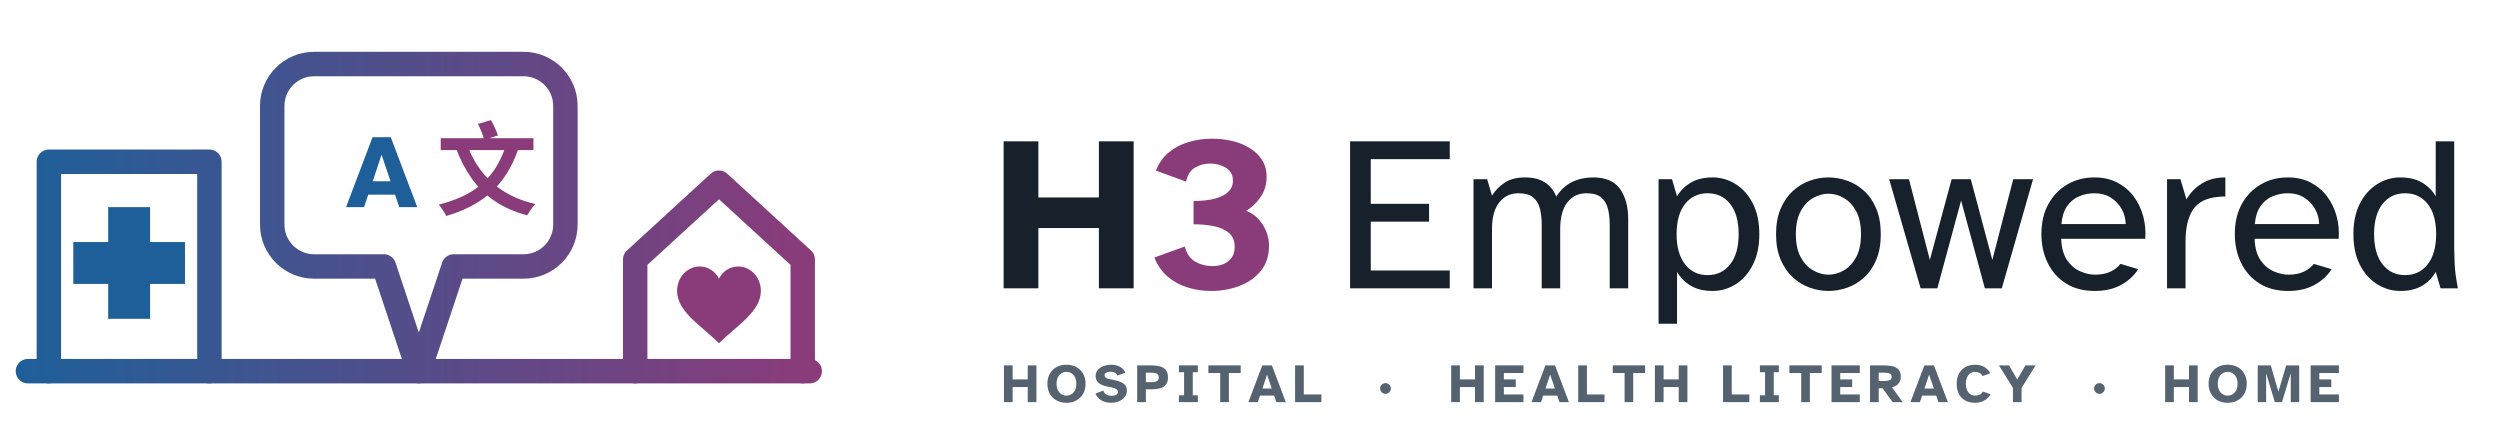
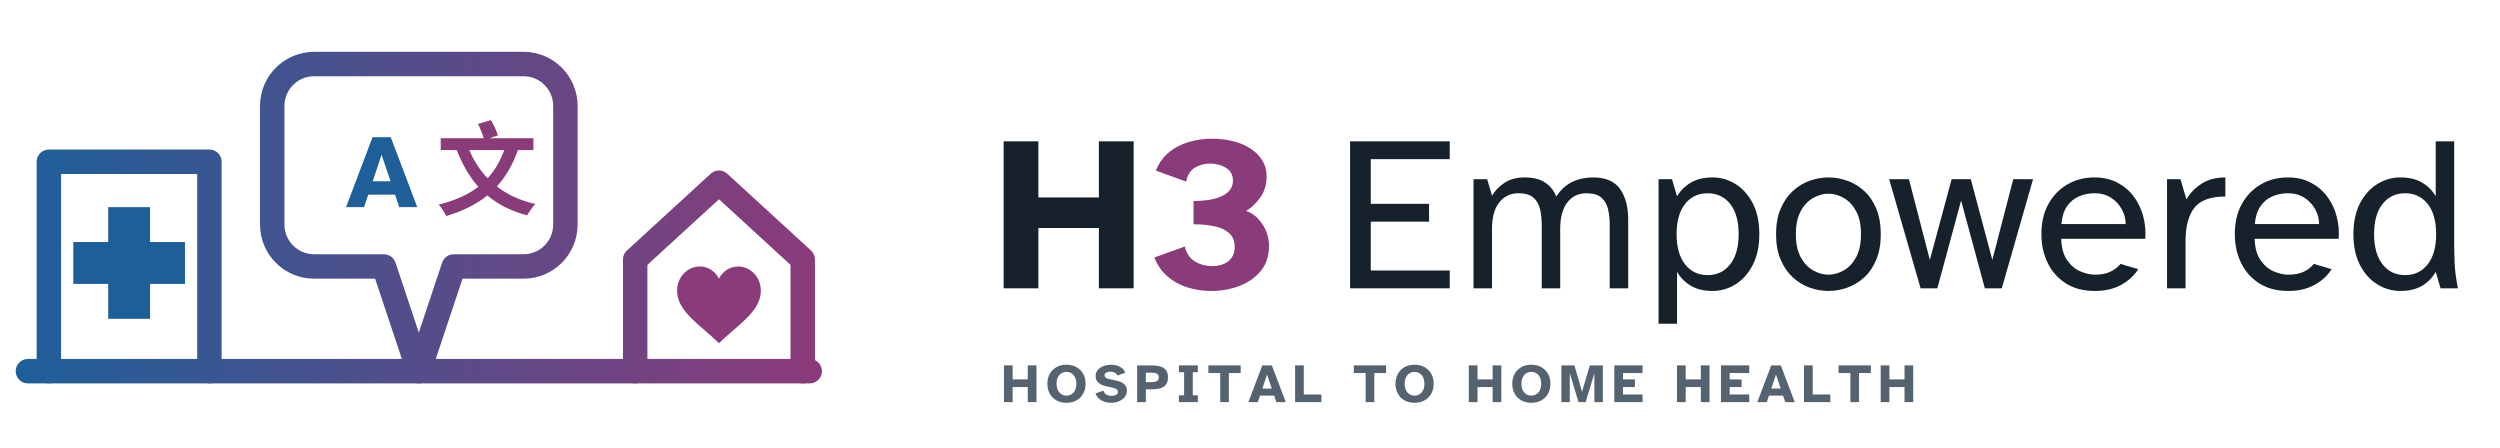
- <svg xmlns="http://www.w3.org/2000/svg" viewBox="0 0 659 118" width="659" height="118" role="img" aria-label="H3 Empower: hospital, health literacy, home">
+ <svg xmlns="http://www.w3.org/2000/svg" viewBox="0 0 659 118" width="659" height="118" role="img" aria-label="H3 Empowered: hospital to home health">
  <g transform="translate(0,4) scale(0.92)">
    <defs>
      <linearGradient id="h6" gradientUnits="userSpaceOnUse" x1="8" y1="0" x2="232" y2="0">
        <stop offset="0" stop-color="#1f5f99" />
        <stop offset="0.5" stop-color="#1f5f99" stop-opacity="1" />
        <stop offset="0.5" stop-color="#8a3b7a" />
        <stop offset="1" stop-color="#8a3b7a" />
      </linearGradient>
      <linearGradient id="h6s" gradientUnits="userSpaceOnUse" x1="8" y1="0" x2="232" y2="0">
        <stop offset="0" stop-color="#1f5f99" />
        <stop offset="1" stop-color="#8a3b7a" />
      </linearGradient>
    </defs>
    <g fill="none" stroke="url(#h6s)" stroke-width="7" stroke-linecap="round" stroke-linejoin="round">
      <path d="M8 102 H232" />
      <path d="M14 102 V42 H60 V102" />
      <path d="M90 14 H150 A12 12 0 0 1 162 26 V60 A12 12 0 0 1 150 72 H130 L120 102 L110 72 H90 A12 12 0 0 1 78 60 V26 A12 12 0 0 1 90 14 Z" />
      <path d="M182 102 V70 L206 48 L230 70 V102" />
    </g>
    <path d="M31 55 H43 V65 H53 V77 H43 V87 H31 V77 H21 V65 H31 Z" fill="#1f5f99" />
    <g transform="translate(99,55)">
      <path d="M0.15 0.0 7.74 -20.04H12.96L20.55 0.0H15.39L14.19 -3.57H6.51L5.31 0.0ZM7.8 -7.41H12.9L10.32 -15.03Z" fill="#1f5f99" />
    </g>
    <g transform="translate(125,55)">
      <path d="M20.068 -18.125 23.664 -17.168Q21.924 -11.861 19.082 -8.018Q16.24 -4.176 12.209 -1.595Q8.178 0.986 2.842 2.552Q2.668 2.117 2.291 1.508Q1.914 0.899 1.494 0.29Q1.073 -0.319 0.725 -0.725Q5.887 -2.001 9.686 -4.234Q13.485 -6.467 16.052 -9.889Q18.618 -13.311 20.068 -18.125ZM8.845 -17.922Q10.353 -13.688 12.992 -10.266Q15.631 -6.844 19.474 -4.452Q23.316 -2.059 28.391 -0.899Q28.014 -0.522 27.565 0.073Q27.115 0.667 26.709 1.276Q26.303 1.885 26.042 2.349Q20.706 0.928 16.806 -1.711Q12.905 -4.35 10.179 -8.178Q7.453 -12.006 5.626 -16.936ZM1.276 -19.749H27.84V-16.356H1.276ZM11.948 -23.838 15.66 -24.94Q16.269 -23.925 16.835 -22.678Q17.4 -21.431 17.661 -20.532L13.717 -19.285Q13.514 -20.184 13.007 -21.474Q12.499 -22.765 11.948 -23.838Z" fill="#8a3b7a" />
    </g>
    <path d="M206 94 C201 89 194 85 194 79 C194 75 197 72 200.5 72 C203 72 205 73.5 206 75.5 C207 73.5 209 72 211.5 72 C215 72 218 75 218 79 C218 85 211 89 206 94 Z" fill="#8a3b7a" />
  </g>
  <path d="M264.552 76.0V37.256H273.716V52.046H289.666V37.256H298.83V76.0H289.666V60.108H273.716V76.0Z" fill="#17212b" />
  <path d="M319.26 76.696Q316.012 76.696 313.025 75.768Q310.038 74.84 307.776 72.897Q305.514 70.954 304.296 67.88L312.3 64.98Q313.054 67.822 315.084 68.982Q317.114 70.142 319.492 70.142Q322.218 70.142 323.842 68.808Q325.466 67.474 325.466 65.096Q325.466 62.718 323.958 61.413Q322.45 60.108 319.985 59.615Q317.52 59.122 314.62 59.122V52.974Q319.608 52.974 322.305 51.582Q325.002 50.19 325.002 47.638Q325.002 45.376 323.175 44.245Q321.348 43.114 318.97 43.114Q316.824 43.114 315.026 44.158Q313.228 45.202 312.648 47.87L304.702 44.97Q305.862 42.012 308.124 40.156Q310.386 38.3 313.344 37.43Q316.302 36.56 319.492 36.56Q322.16 36.56 324.712 37.14Q327.264 37.72 329.323 38.967Q331.382 40.214 332.629 42.099Q333.876 43.984 333.876 46.594Q333.876 49.726 332.194 52.075Q330.512 54.424 328.482 55.584Q330.396 56.28 331.759 57.788Q333.122 59.296 333.818 61.094Q334.514 62.892 334.514 64.69Q334.514 68.75 332.368 71.389Q330.222 74.028 326.742 75.362Q323.262 76.696 319.26 76.696Z" fill="#8a3b7a" />
  <path d="M355.88 76.0V37.256H382.154V41.954H361.332V53.728H376.702V58.426H361.332V71.302H382.154V76.0Z" fill="#17212b" />
  <path d="M388.418 76.0V47.232H392.014L393.29 51.582Q394.508 49.552 396.625 48.16Q398.742 46.768 401.932 46.768Q405.238 46.768 407.268 48.102Q409.298 49.436 410.226 51.814Q411.966 49.146 414.431 47.957Q416.896 46.768 419.912 46.768Q424.9 46.768 427.046 49.813Q429.192 52.858 429.192 57.788V76.0H424.32V59.238Q424.32 57.034 423.885 55.149Q423.45 53.264 422.145 52.104Q420.84 50.944 418.172 50.944Q415.04 50.944 413.155 53.351Q411.27 55.758 411.27 60.398V76.0H406.398V59.238Q406.398 57.034 405.963 55.149Q405.528 53.264 404.223 52.104Q402.918 50.944 400.25 50.944Q397.118 50.944 395.204 53.351Q393.29 55.758 393.29 60.398V76.0Z" fill="#17212b" />
  <path d="M437.196 85.338V47.232H440.734L442.068 51.756Q443.402 49.494 445.722 48.131Q448.042 46.768 451.406 46.768Q454.712 46.768 457.525 48.537Q460.338 50.306 462.049 53.641Q463.76 56.976 463.76 61.732Q463.76 66.43 462.049 69.794Q460.338 73.158 457.525 74.927Q454.712 76.696 451.406 76.696Q448.042 76.696 445.722 75.333Q443.402 73.97 442.068 71.65V85.338ZM450.13 72.52Q453.842 72.52 456.075 69.678Q458.308 66.836 458.308 61.732Q458.308 56.57 456.075 53.757Q453.842 50.944 450.13 50.944Q446.418 50.944 444.185 53.757Q441.952 56.57 441.952 61.732Q441.952 66.836 444.185 69.678Q446.418 72.52 450.13 72.52Z" fill="#17212b" />
  <path d="M481.972 76.696Q479.478 76.696 477.042 75.826Q474.606 74.956 472.605 73.129Q470.604 71.302 469.386 68.46Q468.168 65.618 468.168 61.732Q468.168 57.846 469.386 55.004Q470.604 52.162 472.605 50.335Q474.606 48.508 477.042 47.638Q479.478 46.768 481.972 46.768Q484.466 46.768 486.931 47.638Q489.396 48.508 491.397 50.335Q493.398 52.162 494.587 55.004Q495.776 57.846 495.776 61.732Q495.776 65.618 494.587 68.46Q493.398 71.302 491.397 73.129Q489.396 74.956 486.931 75.826Q484.466 76.696 481.972 76.696ZM481.972 72.404Q484.06 72.404 486.032 71.273Q488.004 70.142 489.28 67.793Q490.556 65.444 490.556 61.732Q490.556 58.02 489.28 55.671Q488.004 53.322 486.032 52.191Q484.06 51.06 481.972 51.06Q479.942 51.06 477.941 52.191Q475.94 53.322 474.664 55.671Q473.388 58.02 473.388 61.732Q473.388 65.444 474.664 67.793Q475.94 70.142 477.941 71.273Q479.942 72.404 481.972 72.404Z" fill="#17212b" />
  <path d="M506.274 76.0 497.98 47.232H503.2L508.71 68.518L514.452 47.232H519.498L525.182 68.518L530.692 47.232H535.912L527.676 76.0H523.21L516.946 52.858L510.682 76.0Z" fill="#17212b" />
  <path d="M552.21 76.696Q547.686 76.696 544.554 74.695Q541.422 72.694 539.769 69.301Q538.116 65.908 538.116 61.674Q538.116 57.092 539.972 53.757Q541.828 50.422 544.989 48.595Q548.15 46.768 552.094 46.768Q555.516 46.768 558.126 48.131Q560.736 49.494 562.447 51.785Q564.158 54.076 564.941 56.976Q565.724 59.876 565.492 62.95H543.336Q543.452 66.546 544.931 68.634Q546.41 70.722 548.44 71.563Q550.47 72.404 552.21 72.404Q554.646 72.404 556.299 71.621Q557.952 70.838 558.938 69.562L563.636 70.954Q562.07 73.448 559.17 75.072Q556.27 76.696 552.21 76.696ZM543.394 59.064H560.33Q560.33 57.034 559.315 55.178Q558.3 53.322 556.473 52.133Q554.646 50.944 552.094 50.944Q549.948 50.944 548.034 51.756Q546.12 52.568 544.873 54.366Q543.626 56.164 543.394 59.064Z" fill="#17212b" />
  <path d="M571.234 76.0V47.232H574.772L576.338 52.568Q577.846 49.958 580.427 48.363Q583.008 46.768 586.604 46.768V51.814Q586.198 51.814 585.763 51.814Q585.328 51.814 584.922 51.872Q579.992 52.278 578.049 55.294Q576.106 58.31 576.106 63.646V76.0Z" fill="#17212b" />
  <path d="M603.192 76.696Q598.668 76.696 595.536 74.695Q592.404 72.694 590.751 69.301Q589.098 65.908 589.098 61.674Q589.098 57.092 590.954 53.757Q592.81 50.422 595.971 48.595Q599.132 46.768 603.076 46.768Q606.498 46.768 609.108 48.131Q611.718 49.494 613.429 51.785Q615.14 54.076 615.923 56.976Q616.706 59.876 616.474 62.95H594.318Q594.434 66.546 595.913 68.634Q597.392 70.722 599.422 71.563Q601.452 72.404 603.192 72.404Q605.628 72.404 607.281 71.621Q608.934 70.838 609.92 69.562L614.618 70.954Q613.052 73.448 610.152 75.072Q607.252 76.696 603.192 76.696ZM594.376 59.064H611.312Q611.312 57.034 610.297 55.178Q609.282 53.322 607.455 52.133Q605.628 50.944 603.076 50.944Q600.93 50.944 599.016 51.756Q597.102 52.568 595.855 54.366Q594.608 56.164 594.376 59.064Z" fill="#17212b" />
  <path d="M632.714 76.696Q629.466 76.696 626.624 74.927Q623.782 73.158 622.071 69.823Q620.36 66.488 620.36 61.732Q620.36 56.976 622.071 53.641Q623.782 50.306 626.624 48.537Q629.466 46.768 632.714 46.768Q636.136 46.768 638.456 48.131Q640.776 49.494 642.052 51.756V37.256H646.924V65.154Q646.924 66.604 647.04 69.417Q647.156 72.23 647.91 76.0H643.328L642.052 71.65Q640.776 73.97 638.456 75.333Q636.136 76.696 632.714 76.696ZM633.99 72.52Q637.702 72.52 639.935 69.678Q642.168 66.836 642.168 61.732Q642.168 56.57 639.935 53.757Q637.702 50.944 633.99 50.944Q630.278 50.944 628.045 53.757Q625.812 56.57 625.812 61.732Q625.812 66.836 628.045 69.678Q630.278 72.52 633.99 72.52Z" fill="#17212b" />
  <path d="M264.638 106.0V96.314H266.929V100.011H270.916V96.314H273.207V106.0H270.916V102.027H266.929V106.0Z" fill="#55626f" />
  <path d="M281.11 106.174Q279.631 106.174 278.5 105.55Q277.369 104.927 276.731 103.796Q276.093 102.665 276.093 101.157Q276.093 99.649 276.731 98.518Q277.369 97.387 278.5 96.763Q279.631 96.14 281.11 96.14Q282.604 96.14 283.735 96.763Q284.865 97.387 285.511 98.518Q286.156 99.649 286.156 101.157Q286.156 102.665 285.511 103.796Q284.865 104.927 283.735 105.55Q282.604 106.174 281.11 106.174ZM281.11 104.289Q281.821 104.289 282.415 103.934Q283.01 103.579 283.365 102.882Q283.72 102.186 283.72 101.157Q283.72 100.127 283.365 99.431Q283.01 98.736 282.415 98.38Q281.821 98.025 281.11 98.025Q280.414 98.025 279.82 98.38Q279.225 98.736 278.87 99.431Q278.514 100.127 278.514 101.157Q278.514 102.186 278.87 102.882Q279.225 103.579 279.82 103.934Q280.414 104.289 281.11 104.289Z" fill="#55626f" />
  <path d="M292.957 106.174Q291.376 106.174 290.296 105.529Q289.216 104.883 288.766 103.724L290.854 102.969Q291.057 103.665 291.615 103.999Q292.173 104.332 292.971 104.332Q293.392 104.332 293.783 104.238Q294.175 104.144 294.436 103.919Q294.697 103.695 294.697 103.317Q294.697 102.81 294.204 102.527Q293.711 102.245 292.928 102.1L291.753 101.868Q290.97 101.708 290.296 101.382Q289.622 101.055 289.216 100.512Q288.81 99.968 288.81 99.141Q288.81 98.358 289.172 97.793Q289.534 97.227 290.136 96.865Q290.738 96.502 291.463 96.321Q292.188 96.14 292.913 96.14Q293.696 96.14 294.428 96.358Q295.161 96.575 295.74 97.032Q296.32 97.489 296.625 98.243L294.552 98.996Q294.363 98.504 293.877 98.243Q293.392 97.981 292.71 97.981Q292.043 97.981 291.601 98.221Q291.159 98.46 291.159 98.909Q291.159 99.272 291.463 99.533Q291.767 99.794 292.261 99.895L293.565 100.156Q294.16 100.272 294.769 100.454Q295.378 100.635 295.893 100.932Q296.408 101.23 296.726 101.722Q297.046 102.216 297.046 102.969Q297.046 103.738 296.69 104.34Q296.335 104.942 295.748 105.347Q295.161 105.754 294.436 105.964Q293.711 106.174 292.957 106.174Z" fill="#55626f" />
  <path d="M299.757 106.0V96.314H303.484Q304.745 96.314 305.738 96.575Q306.732 96.836 307.304 97.517Q307.877 98.199 307.877 99.475Q307.877 100.737 307.304 101.425Q306.732 102.114 305.738 102.375Q304.745 102.636 303.484 102.636H302.048V106.0ZM302.048 100.737H303.556Q304.093 100.737 304.52 100.635Q304.948 100.534 305.202 100.258Q305.456 99.983 305.456 99.475Q305.456 98.968 305.202 98.699Q304.948 98.431 304.52 98.337Q304.093 98.243 303.556 98.243H302.048Z" fill="#55626f" />
  <path d="M310.763 106.0V104.202H312.126V98.112H310.763V96.314H315.751V98.112H314.417V104.202H315.751V106.0Z" fill="#55626f" />
  <path d="M321.652 106.0V98.329H318.534V96.314H327.046V98.329H323.928V106.0Z" fill="#55626f" />
  <path d="M329.076 106.0 332.745 96.314H335.268L338.936 106.0H336.442L335.862 104.275H332.15L331.57 106.0ZM332.774 102.418H335.239L333.992 98.736Z" fill="#55626f" />
  <path d="M341.387 106.0V96.314H343.678V103.984H348.318V106.0Z" fill="#55626f" />
  <path d="" fill="#55626f" />
+   <path d="M359.99 106.0V98.329H356.873V96.314H365.384V98.329H362.267V106.0Z" fill="#55626f" />
+   <path d="M372.866 106.174Q371.387 106.174 370.256 105.55Q369.125 104.927 368.487 103.796Q367.849 102.665 367.849 101.157Q367.849 99.649 368.487 98.518Q369.125 97.387 370.256 96.763Q371.387 96.14 372.866 96.14Q374.36 96.14 375.491 96.763Q376.622 97.387 377.267 98.518Q377.912 99.649 377.912 101.157Q377.912 102.665 377.267 103.796Q376.622 104.927 375.491 105.55Q374.36 106.174 372.866 106.174ZM372.866 104.289Q373.577 104.289 374.171 103.934Q374.766 103.579 375.121 102.882Q375.476 102.186 375.476 101.157Q375.476 100.127 375.121 99.431Q374.766 98.736 374.171 98.38Q373.577 98.025 372.866 98.025Q372.17 98.025 371.576 98.38Q370.981 98.736 370.626 99.431Q370.271 100.127 370.271 101.157Q370.271 102.186 370.626 102.882Q370.981 103.579 371.576 103.934Q372.17 104.289 372.866 104.289Z" fill="#55626f" />
  <path d="" fill="#55626f" />
-   <path d="M365.225 103.811Q364.645 103.811 364.224 103.397Q363.804 102.984 363.804 102.404Q363.804 101.809 364.224 101.404Q364.645 100.998 365.225 100.998Q365.805 100.998 366.218 101.404Q366.631 101.809 366.631 102.404Q366.631 102.984 366.218 103.397Q365.805 103.811 365.225 103.811Z" fill="#55626f" />
+   <path d="M387.178 106.0V96.314H389.469V100.011H393.456V96.314H395.747V106.0H393.456V102.027H389.469V106.0Z" fill="#55626f" />
+   <path d="M403.65 106.174Q402.171 106.174 401.04 105.55Q399.909 104.927 399.271 103.796Q398.633 102.665 398.633 101.157Q398.633 99.649 399.271 98.518Q399.909 97.387 401.04 96.763Q402.171 96.14 403.65 96.14Q405.143 96.14 406.274 96.763Q407.405 97.387 408.05 98.518Q408.696 99.649 408.696 101.157Q408.696 102.665 408.05 103.796Q407.405 104.927 406.274 105.55Q405.143 106.174 403.65 106.174ZM403.65 104.289Q404.36 104.289 404.955 103.934Q405.549 103.579 405.904 102.882Q406.26 102.186 406.26 101.157Q406.26 100.127 405.904 99.431Q405.549 98.736 404.955 98.38Q404.36 98.025 403.65 98.025Q402.954 98.025 402.359 98.38Q401.765 98.736 401.409 99.431Q401.054 100.127 401.054 101.157Q401.054 102.186 401.409 102.882Q401.765 103.579 402.359 103.934Q402.954 104.289 403.65 104.289Z" fill="#55626f" />
+   <path d="M411.581 106.0V96.314H415.018L417.033 103.26L419.078 96.314H422.514V106.0H420.281V98.388L417.976 106.0H416.091L413.8 98.388V106.0Z" fill="#55626f" />
+   <path d="M425.53 106.0V96.314H432.983V98.329H427.821V100.011H430.968V102.027H427.821V103.984H432.983V106.0Z" fill="#55626f" />
  <path d="" fill="#55626f" />
-   <path d="" fill="#55626f" />
-   <path d="M382.537 106.0V96.314H384.828V100.011H388.816V96.314H391.107V106.0H388.816V102.027H384.828V106.0Z" fill="#55626f" />
-   <path d="M394.123 106.0V96.314H401.576V98.329H396.414V100.011H399.56V102.027H396.414V103.984H401.576V106.0Z" fill="#55626f" />
-   <path d="M403.707 106.0 407.376 96.314H409.899L413.567 106.0H411.073L410.493 104.275H406.781L406.202 106.0ZM407.405 102.418H409.87L408.623 98.736Z" fill="#55626f" />
-   <path d="M416.018 106.0V96.314H418.309V103.984H422.949V106.0Z" fill="#55626f" />
-   <path d="M428.241 106.0V98.329H425.124V96.314H433.635V98.329H430.518V106.0Z" fill="#55626f" />
-   <path d="M436.231 106.0V96.314H438.522V100.011H442.51V96.314H444.8V106.0H442.51V102.027H438.522V106.0Z" fill="#55626f" />
-   <path d="" fill="#55626f" />
-   <path d="M454.197 106.0V96.314H456.488V103.984H461.128V106.0Z" fill="#55626f" />
-   <path d="M463.912 106.0V104.202H465.275V98.112H463.912V96.314H468.9V98.112H467.566V104.202H468.9V106.0Z" fill="#55626f" />
-   <path d="M474.801 106.0V98.329H471.683V96.314H480.195V98.329H477.077V106.0Z" fill="#55626f" />
-   <path d="M482.791 106.0V96.314H490.244V98.329H485.082V100.011H488.228V102.027H485.082V103.984H490.244V106.0Z" fill="#55626f" />
-   <path d="M492.94 106.0V96.314H496.667Q497.928 96.314 498.922 96.56Q499.915 96.807 500.488 97.459Q501.06 98.112 501.06 99.316Q501.06 99.867 500.857 100.41Q500.654 100.954 500.154 101.403Q499.654 101.853 498.726 102.1L501.539 106.0H498.886L496.261 102.346H495.231V106.0ZM495.231 100.432H496.74Q497.552 100.432 498.095 100.222Q498.639 100.011 498.639 99.344Q498.639 98.663 498.095 98.453Q497.552 98.243 496.74 98.243H495.231Z" fill="#55626f" />
-   <path d="M503.598 106.0 507.267 96.314H509.79L513.458 106.0H510.964L510.384 104.275H506.672L506.092 106.0ZM507.296 102.418H509.761L508.514 98.736Z" fill="#55626f" />
-   <path d="M520.621 106.174Q519.113 106.174 518.025 105.565Q516.938 104.956 516.358 103.825Q515.778 102.694 515.778 101.157Q515.778 99.62 516.38 98.496Q516.981 97.373 518.083 96.756Q519.185 96.14 520.679 96.14Q522.056 96.14 523.079 96.749Q524.101 97.358 524.652 98.388L522.622 99.127Q522.303 98.532 521.752 98.279Q521.201 98.025 520.606 98.025Q519.939 98.025 519.389 98.395Q518.837 98.764 518.518 99.468Q518.199 100.171 518.199 101.157Q518.199 102.68 518.903 103.484Q519.606 104.289 520.635 104.289Q521.187 104.289 521.774 104.057Q522.361 103.825 522.694 103.201L524.71 103.941Q524.13 104.971 523.064 105.572Q521.998 106.174 520.621 106.174Z" fill="#55626f" />
-   <path d="M530.611 106.0V102.23L526.914 96.314H529.582L531.742 100.04L533.903 96.314H536.586L532.888 102.23V106.0Z" fill="#55626f" />
-   <path d="" fill="#55626f" />
-   <path d="" fill="#55626f" />
-   <path d="M553.42 103.811Q552.84 103.811 552.419 103.397Q551.999 102.984 551.999 102.404Q551.999 101.809 552.419 101.404Q552.84 100.998 553.42 100.998Q554.0 100.998 554.413 101.404Q554.827 101.809 554.827 102.404Q554.827 102.984 554.413 103.397Q554.0 103.811 553.42 103.811Z" fill="#55626f" />
-   <path d="" fill="#55626f" />
-   <path d="" fill="#55626f" />
-   <path d="M570.733 106.0V96.314H573.024V100.011H577.012V96.314H579.303V106.0H577.012V102.027H573.024V106.0Z" fill="#55626f" />
-   <path d="M587.205 106.174Q585.726 106.174 584.595 105.55Q583.464 104.927 582.826 103.796Q582.188 102.665 582.188 101.157Q582.188 99.649 582.826 98.518Q583.464 97.387 584.595 96.763Q585.726 96.14 587.205 96.14Q588.699 96.14 589.83 96.763Q590.961 97.387 591.606 98.518Q592.251 99.649 592.251 101.157Q592.251 102.665 591.606 103.796Q590.961 104.927 589.83 105.55Q588.699 106.174 587.205 106.174ZM587.205 104.289Q587.916 104.289 588.51 103.934Q589.105 103.579 589.46 102.882Q589.815 102.186 589.815 101.157Q589.815 100.127 589.46 99.431Q589.105 98.736 588.51 98.38Q587.916 98.025 587.205 98.025Q586.509 98.025 585.915 98.38Q585.32 98.736 584.965 99.431Q584.61 100.127 584.61 101.157Q584.61 102.186 584.965 102.882Q585.32 103.579 585.915 103.934Q586.509 104.289 587.205 104.289Z" fill="#55626f" />
-   <path d="M595.137 106.0V96.314H598.573L600.589 103.26L602.633 96.314H606.07V106.0H603.837V98.388L601.531 106.0H599.646L597.355 98.388V106.0Z" fill="#55626f" />
-   <path d="M609.086 106.0V96.314H616.538V98.329H611.376V100.011H614.523V102.027H611.376V103.984H616.538V106.0Z" fill="#55626f" />
+   <path d="M442.06 106.0V96.314H444.351V100.011H448.339V96.314H450.63V106.0H448.339V102.027H444.351V106.0Z" fill="#55626f" />
+   <path d="M453.646 106.0V96.314H461.099V98.329H455.937V100.011H459.083V102.027H455.937V103.984H461.099V106.0Z" fill="#55626f" />
+   <path d="M463.23 106.0 466.899 96.314H469.422L473.09 106.0H470.596L470.016 104.275H466.304L465.724 106.0ZM466.928 102.418H469.393L468.146 98.736Z" fill="#55626f" />
+   <path d="M475.541 106.0V96.314H477.832V103.984H482.472V106.0Z" fill="#55626f" />
+   <path d="M487.764 106.0V98.329H484.647V96.314H493.158V98.329H490.041V106.0Z" fill="#55626f" />
+   <path d="M495.754 106.0V96.314H498.045V100.011H502.032V96.314H504.323V106.0H502.032V102.027H498.045V106.0Z" fill="#55626f" />
</svg>
